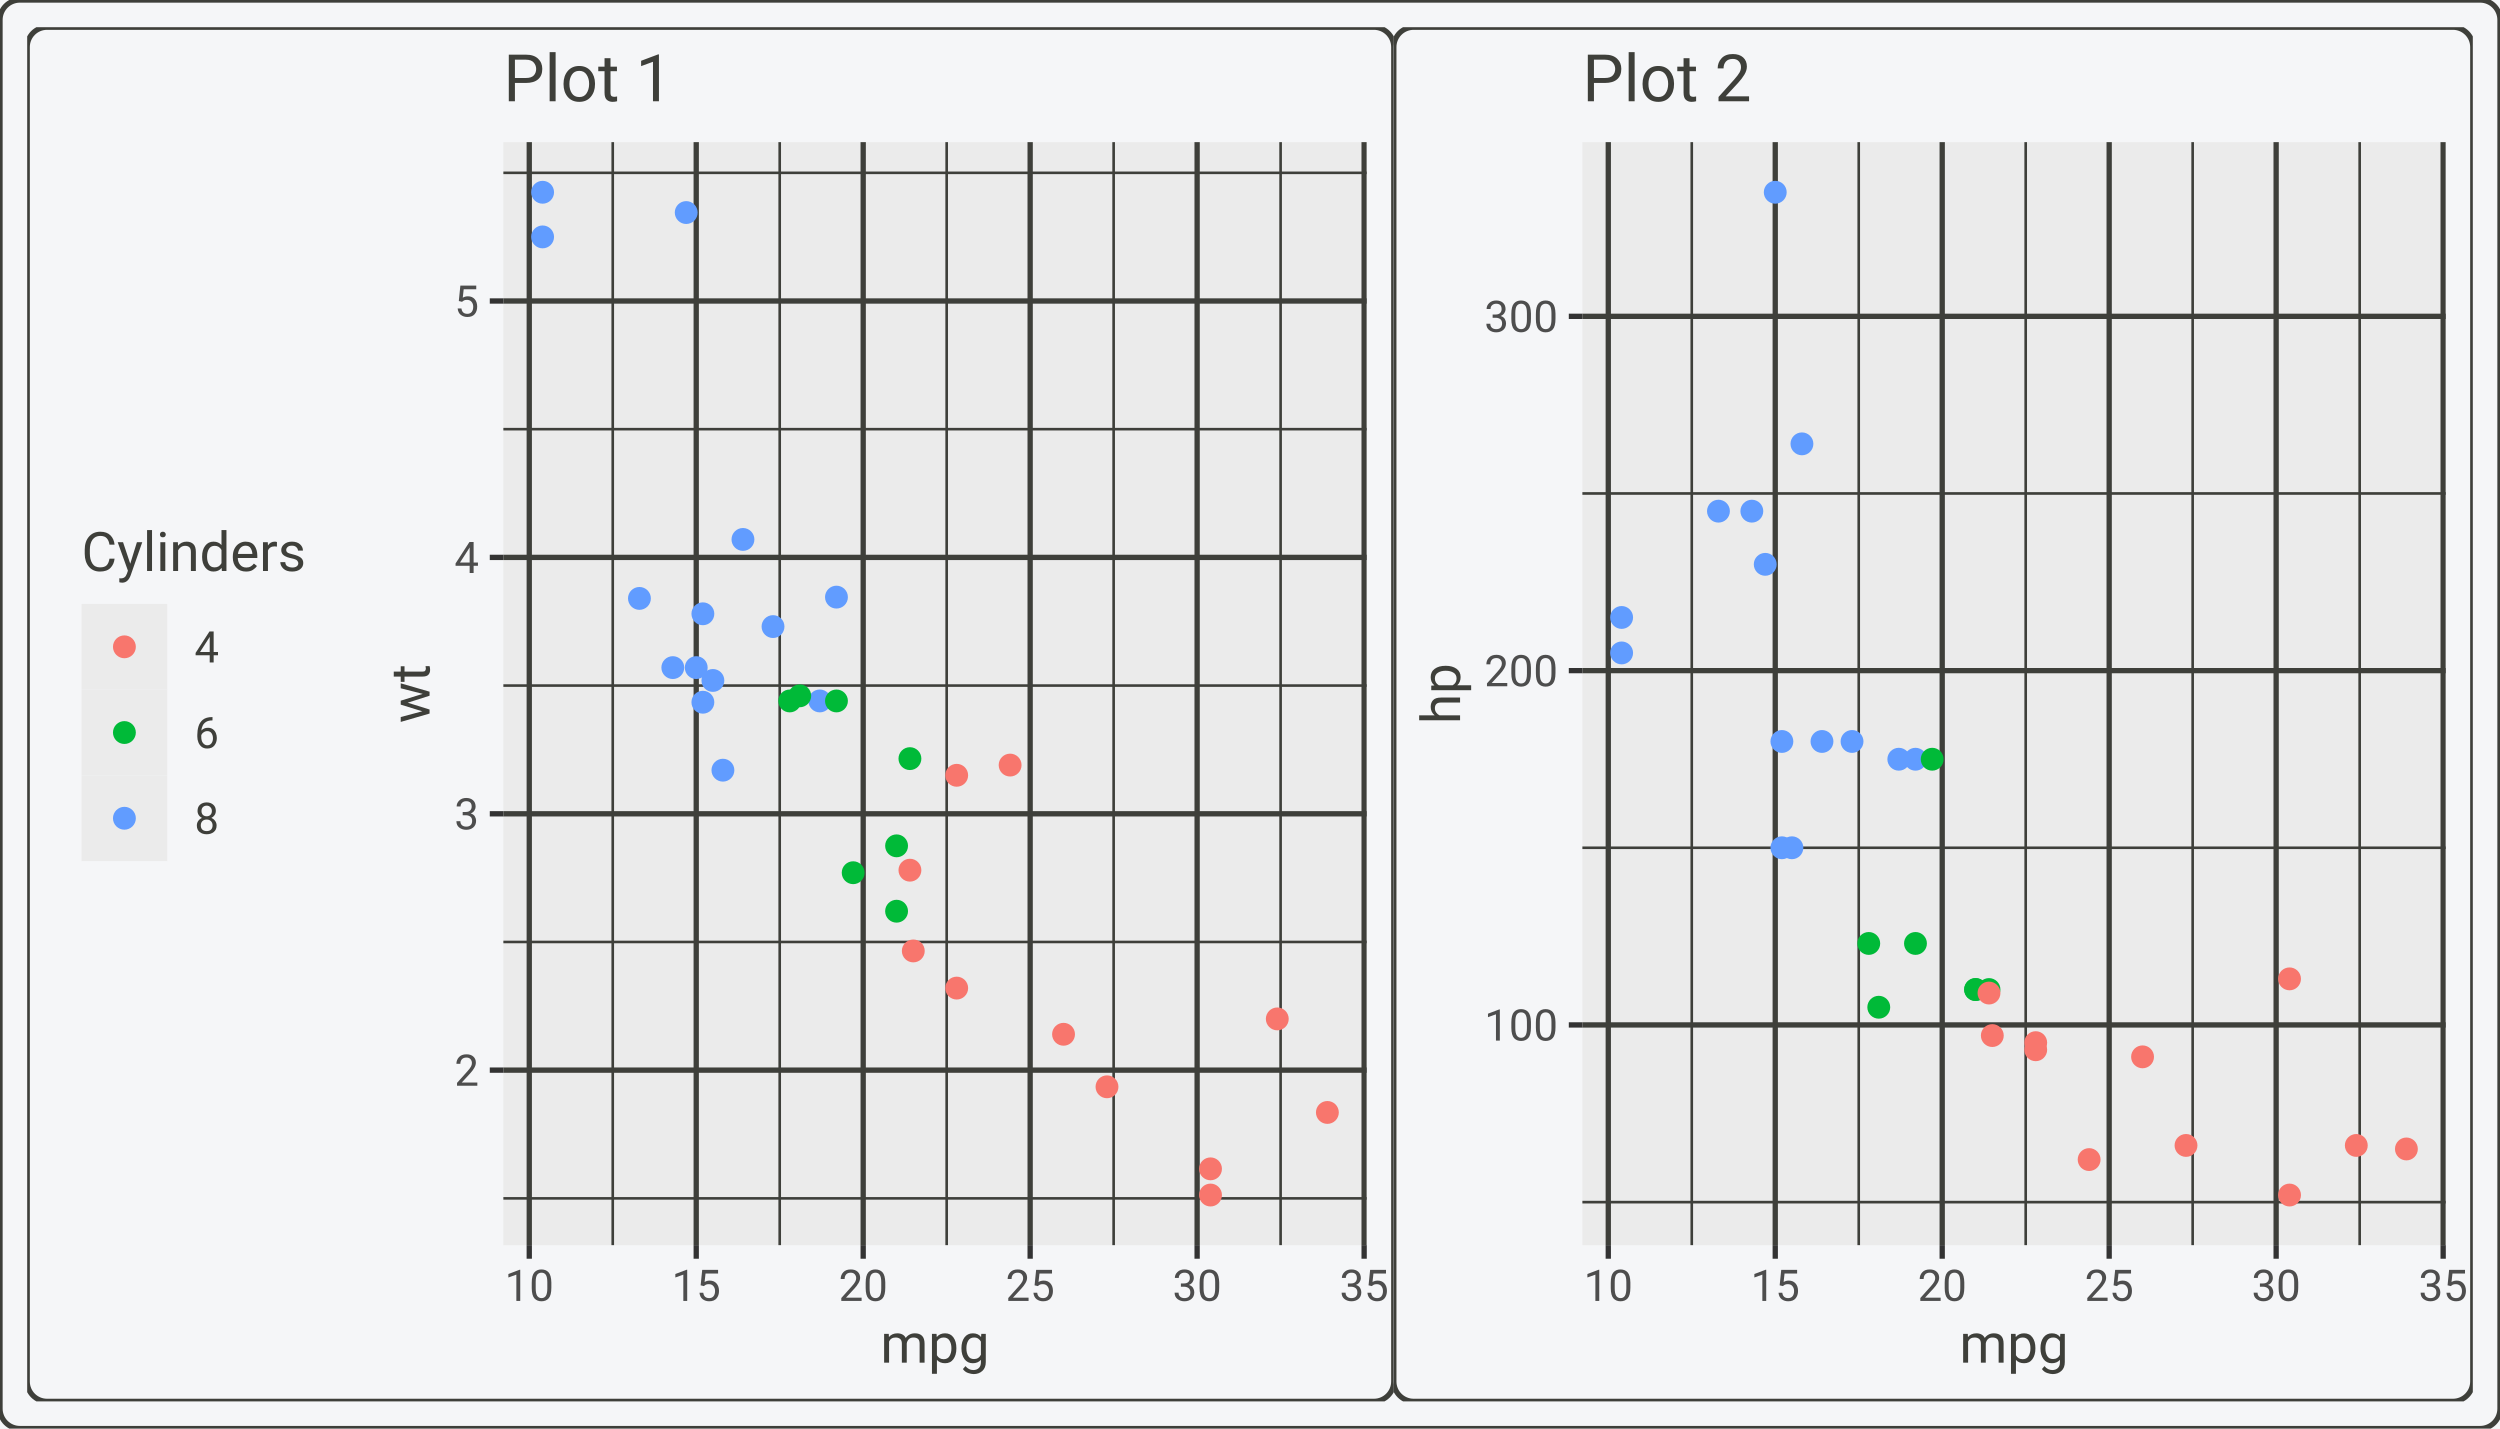
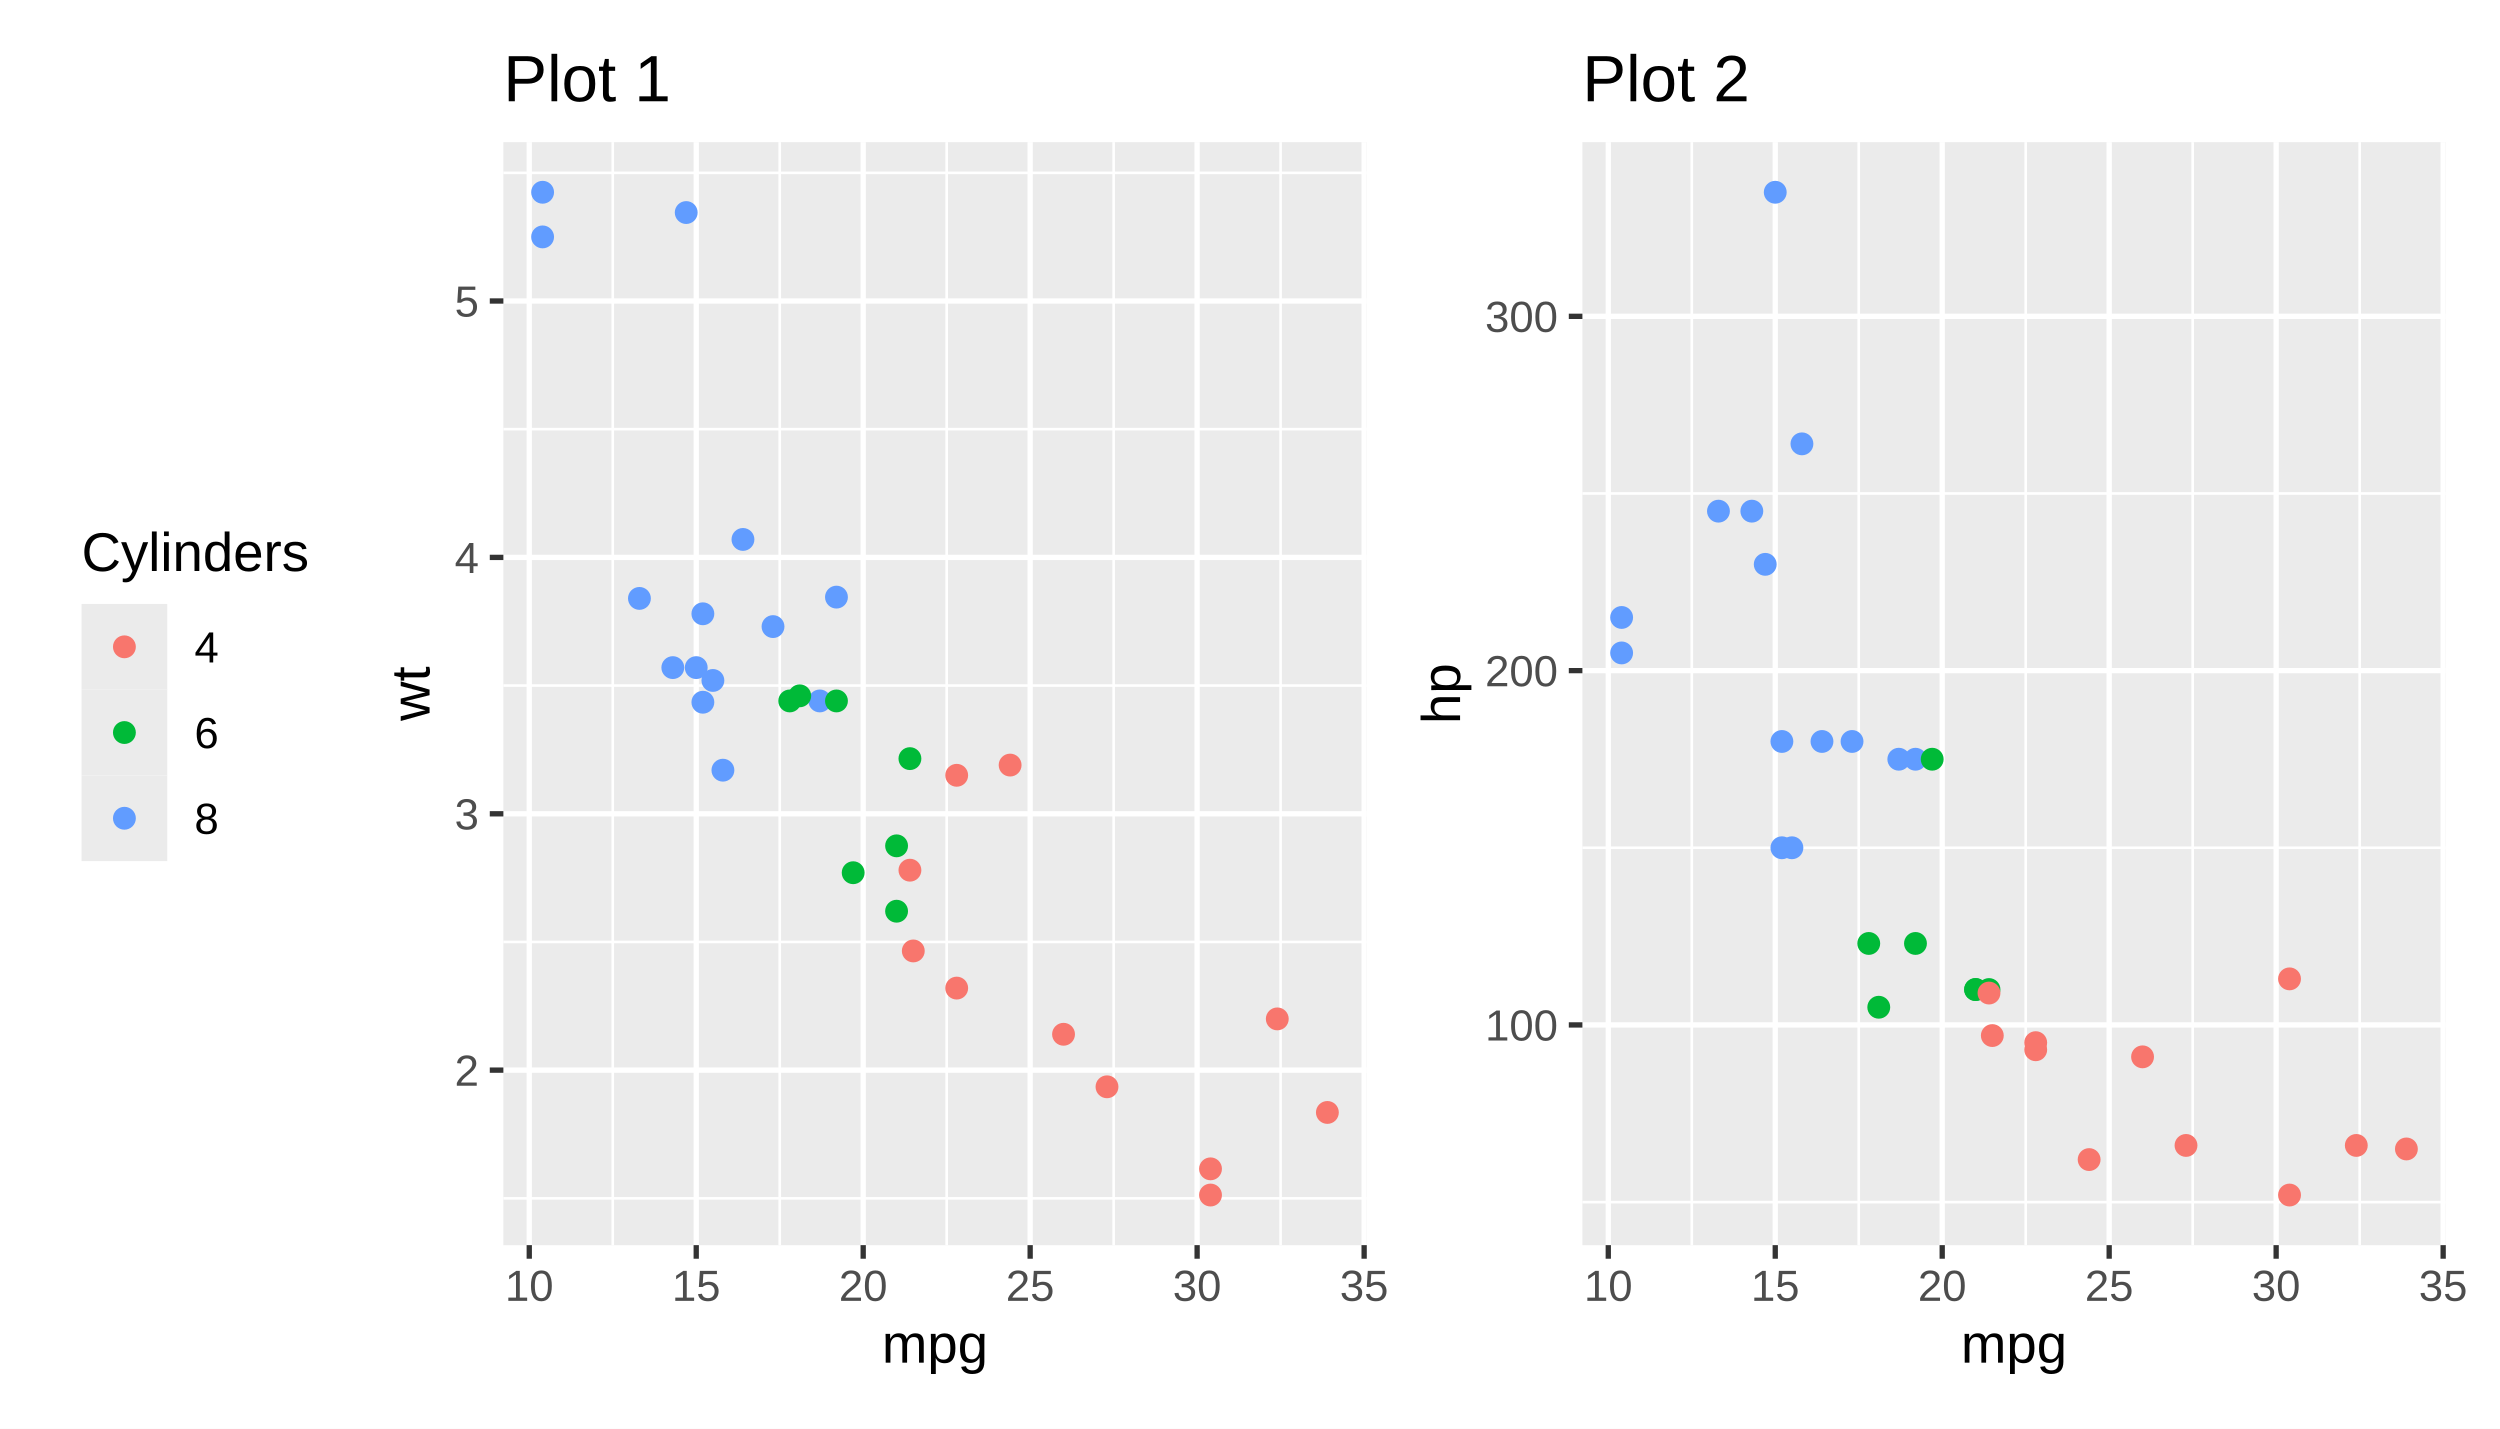
<svg xmlns="http://www.w3.org/2000/svg" width="504.00pt" height="288.00pt" viewBox="0 0 504.00 288.00">
  <g class="svglite">
    <defs>
      <style type="text/css">
-     /* theme-aware-processed */
-     .svglite line, .svglite polyline, .svglite polygon, .svglite path, .svglite circle {
+     .svglite line, .svglite polyline, .svglite polygon, .svglite path, .svglite rect, .svglite circle {
      fill: none;
-       stroke: #3E3F3A;
-       stroke-linecap: round;
-       stroke-linejoin: round;
-       stroke-miterlimit: 10.00;
-     }
-     .svglite &gt; g &gt; rect {
-       fill: none;
-       stroke: #3E3F3A;
+       stroke: #000000;
      stroke-linecap: round;
      stroke-linejoin: round;
      stroke-miterlimit: 10.00;
    }
    .svglite text {
      white-space: pre;
-       fill: #3E3F3A;
    }
    .svglite g.glyphgroup path {
      fill: inherit;
      stroke: none;
    }
  </style>
    </defs>
-     <rect class="svg-bg" width="100%" height="100%" style="stroke: none; fill: #F5F6F8;" />
+     <rect width="100%" height="100%" style="stroke: none; fill: none;" />
    <defs>
      <clipPath id="cpMC4wMHw1MDQuMDB8MC4wMHwyODguMDA=">
        <rect x="0.00" y="0.00" width="504.00" height="288.00" />
      </clipPath>
    </defs>
    <g clip-path="url(#cpMC4wMHw1MDQuMDB8MC4wMHwyODguMDA=)">
-       <rect rx="4" x="0" y="0.00" width="504.00" height="288.00" style="stroke-width: 1.07; stroke: #3E3F3A; fill: #F5F6F8;" />
+       <rect x="0" y="0.00" width="504.00" height="288.00" style="stroke-width: 1.07; stroke: #FFFFFF; fill: #FFFFFF;" />
    </g>
    <defs>
      <clipPath id="cpMTAxLjQ4fDQ5My4wNHwyOC42NnwyNTEuMDI=">
        <rect x="101.48" y="28.66" width="391.56" height="222.37" />
      </clipPath>
    </defs>
    <g clip-path="url(#cpMTAxLjQ4fDQ5My4wNHwyOC42NnwyNTEuMDI=)">
</g>
    <g clip-path="url(#cpMC4wMHw1MDQuMDB8MC4wMHwyODguMDA=)">
</g>
    <defs>
      <clipPath id="cpNS40OHwyODAuOTl8NS40OHwyODIuNTI=">
        <rect x="5.48" y="5.48" width="275.51" height="277.04" />
      </clipPath>
    </defs>
    <g clip-path="url(#cpNS40OHwyODAuOTl8NS40OHwyODIuNTI=)">
-       <rect rx="4" x="5.48" y="5.48" width="275.51" height="277.04" style="stroke-width: 1.07; stroke: #3E3F3A; fill: #F5F6F8;" />
+       <rect x="5.48" y="5.48" width="275.51" height="277.04" style="stroke-width: 1.07; stroke: #FFFFFF; fill: #FFFFFF;" />
    </g>
    <g clip-path="url(#cpMC4wMHw1MDQuMDB8MC4wMHwyODguMDA=)">
</g>
    <defs>
      <clipPath id="cpMjgwLjk5fDQ5OC41Mnw1LjQ4fDI4Mi41Mg==">
        <rect x="280.99" y="5.48" width="217.53" height="277.04" />
      </clipPath>
    </defs>
    <g clip-path="url(#cpMjgwLjk5fDQ5OC41Mnw1LjQ4fDI4Mi41Mg==)">
-       <rect rx="4" x="280.99" y="5.48" width="217.53" height="277.04" style="stroke-width: 1.07; stroke: #3E3F3A; fill: #F5F6F8;" />
+       <rect x="280.99" y="5.48" width="217.53" height="277.04" style="stroke-width: 1.07; stroke: #FFFFFF; fill: #FFFFFF;" />
    </g>
    <g clip-path="url(#cpMC4wMHw1MDQuMDB8MC4wMHwyODguMDA=)">
</g>
    <defs>
      <clipPath id="cpMTAxLjQ4fDI3NS41MXwyOC42NnwyNTEuMDI=">
        <rect x="101.48" y="28.66" width="174.03" height="222.37" />
      </clipPath>
    </defs>
    <g clip-path="url(#cpMTAxLjQ4fDI3NS41MXwyOC42NnwyNTEuMDI=)">
      <rect x="101.48" y="28.66" width="174.03" height="222.37" style="stroke-width: 1.07; stroke: none; fill: #EBEBEB;" />
-       <polyline points="101.48,241.59 275.51,241.59 " style="stroke-width: 0.53; stroke: #3E3F3A; stroke-linecap: butt;" />
-       <polyline points="101.48,189.90 275.51,189.90 " style="stroke-width: 0.53; stroke: #3E3F3A; stroke-linecap: butt;" />
-       <polyline points="101.48,138.21 275.51,138.21 " style="stroke-width: 0.53; stroke: #3E3F3A; stroke-linecap: butt;" />
-       <polyline points="101.48,86.52 275.51,86.52 " style="stroke-width: 0.53; stroke: #3E3F3A; stroke-linecap: butt;" />
-       <polyline points="101.48,34.84 275.51,34.84 " style="stroke-width: 0.53; stroke: #3E3F3A; stroke-linecap: butt;" />
-       <polyline points="123.53,251.02 123.53,28.66 " style="stroke-width: 0.53; stroke: #3E3F3A; stroke-linecap: butt;" />
-       <polyline points="157.19,251.02 157.19,28.66 " style="stroke-width: 0.53; stroke: #3E3F3A; stroke-linecap: butt;" />
-       <polyline points="190.85,251.02 190.85,28.66 " style="stroke-width: 0.53; stroke: #3E3F3A; stroke-linecap: butt;" />
-       <polyline points="224.51,251.02 224.51,28.66 " style="stroke-width: 0.53; stroke: #3E3F3A; stroke-linecap: butt;" />
-       <polyline points="258.17,251.02 258.17,28.66 " style="stroke-width: 0.53; stroke: #3E3F3A; stroke-linecap: butt;" />
-       <polyline points="101.48,215.74 275.51,215.74 " style="stroke-width: 1.07; stroke: #3E3F3A; stroke-linecap: butt;" />
-       <polyline points="101.48,164.06 275.51,164.06 " style="stroke-width: 1.07; stroke: #3E3F3A; stroke-linecap: butt;" />
-       <polyline points="101.48,112.37 275.51,112.37 " style="stroke-width: 1.07; stroke: #3E3F3A; stroke-linecap: butt;" />
-       <polyline points="101.48,60.68 275.51,60.68 " style="stroke-width: 1.07; stroke: #3E3F3A; stroke-linecap: butt;" />
-       <polyline points="106.70,251.02 106.70,28.66 " style="stroke-width: 1.07; stroke: #3E3F3A; stroke-linecap: butt;" />
-       <polyline points="140.36,251.02 140.36,28.66 " style="stroke-width: 1.07; stroke: #3E3F3A; stroke-linecap: butt;" />
-       <polyline points="174.02,251.02 174.02,28.66 " style="stroke-width: 1.07; stroke: #3E3F3A; stroke-linecap: butt;" />
-       <polyline points="207.68,251.02 207.68,28.66 " style="stroke-width: 1.07; stroke: #3E3F3A; stroke-linecap: butt;" />
-       <polyline points="241.34,251.02 241.34,28.66 " style="stroke-width: 1.07; stroke: #3E3F3A; stroke-linecap: butt;" />
-       <polyline points="275.01,251.02 275.01,28.66 " style="stroke-width: 1.07; stroke: #3E3F3A; stroke-linecap: butt;" />
+       <polyline points="101.48,241.59 275.51,241.59 " style="stroke-width: 0.53; stroke: #FFFFFF; stroke-linecap: butt;" />
+       <polyline points="101.48,189.90 275.51,189.90 " style="stroke-width: 0.53; stroke: #FFFFFF; stroke-linecap: butt;" />
+       <polyline points="101.48,138.21 275.51,138.21 " style="stroke-width: 0.53; stroke: #FFFFFF; stroke-linecap: butt;" />
+       <polyline points="101.48,86.52 275.51,86.52 " style="stroke-width: 0.53; stroke: #FFFFFF; stroke-linecap: butt;" />
+       <polyline points="101.48,34.84 275.51,34.84 " style="stroke-width: 0.53; stroke: #FFFFFF; stroke-linecap: butt;" />
+       <polyline points="123.53,251.02 123.53,28.66 " style="stroke-width: 0.53; stroke: #FFFFFF; stroke-linecap: butt;" />
+       <polyline points="157.19,251.02 157.19,28.66 " style="stroke-width: 0.53; stroke: #FFFFFF; stroke-linecap: butt;" />
+       <polyline points="190.85,251.02 190.85,28.66 " style="stroke-width: 0.53; stroke: #FFFFFF; stroke-linecap: butt;" />
+       <polyline points="224.51,251.02 224.51,28.66 " style="stroke-width: 0.53; stroke: #FFFFFF; stroke-linecap: butt;" />
+       <polyline points="258.17,251.02 258.17,28.66 " style="stroke-width: 0.53; stroke: #FFFFFF; stroke-linecap: butt;" />
+       <polyline points="101.48,215.74 275.51,215.74 " style="stroke-width: 1.07; stroke: #FFFFFF; stroke-linecap: butt;" />
+       <polyline points="101.48,164.06 275.51,164.06 " style="stroke-width: 1.07; stroke: #FFFFFF; stroke-linecap: butt;" />
+       <polyline points="101.48,112.37 275.51,112.37 " style="stroke-width: 1.07; stroke: #FFFFFF; stroke-linecap: butt;" />
+       <polyline points="101.48,60.68 275.51,60.68 " style="stroke-width: 1.07; stroke: #FFFFFF; stroke-linecap: butt;" />
+       <polyline points="106.70,251.02 106.70,28.66 " style="stroke-width: 1.07; stroke: #FFFFFF; stroke-linecap: butt;" />
+       <polyline points="140.36,251.02 140.36,28.66 " style="stroke-width: 1.07; stroke: #FFFFFF; stroke-linecap: butt;" />
+       <polyline points="174.02,251.02 174.02,28.66 " style="stroke-width: 1.07; stroke: #FFFFFF; stroke-linecap: butt;" />
+       <polyline points="207.68,251.02 207.68,28.66 " style="stroke-width: 1.07; stroke: #FFFFFF; stroke-linecap: butt;" />
+       <polyline points="241.34,251.02 241.34,28.66 " style="stroke-width: 1.07; stroke: #FFFFFF; stroke-linecap: butt;" />
+       <polyline points="275.01,251.02 275.01,28.66 " style="stroke-width: 1.07; stroke: #FFFFFF; stroke-linecap: butt;" />
      <circle cx="180.75" cy="183.70" r="1.95" style="stroke-width: 0.71; stroke: #00BA38; fill: #00BA38;" />
      <circle cx="180.75" cy="170.52" r="1.95" style="stroke-width: 0.71; stroke: #00BA38; fill: #00BA38;" />
      <circle cx="192.87" cy="199.20" r="1.95" style="stroke-width: 0.71; stroke: #F8766D; fill: #F8766D;" />
      <circle cx="183.44" cy="152.94" r="1.95" style="stroke-width: 0.71; stroke: #00BA38; fill: #00BA38;" />
      <circle cx="165.27" cy="141.31" r="1.95" style="stroke-width: 0.71; stroke: #619CFF; fill: #619CFF;" />
      <circle cx="161.23" cy="140.28" r="1.95" style="stroke-width: 0.71; stroke: #00BA38; fill: #00BA38;" />
      <circle cx="135.64" cy="134.59" r="1.95" style="stroke-width: 0.71; stroke: #619CFF; fill: #619CFF;" />
      <circle cx="203.64" cy="154.24" r="1.95" style="stroke-width: 0.71; stroke: #F8766D; fill: #F8766D;" />
      <circle cx="192.87" cy="156.30" r="1.95" style="stroke-width: 0.71; stroke: #F8766D; fill: #F8766D;" />
      <circle cx="168.63" cy="141.31" r="1.95" style="stroke-width: 0.71; stroke: #00BA38; fill: #00BA38;" />
      <circle cx="159.21" cy="141.31" r="1.95" style="stroke-width: 0.71; stroke: #00BA38; fill: #00BA38;" />
      <circle cx="149.78" cy="108.75" r="1.95" style="stroke-width: 0.71; stroke: #619CFF; fill: #619CFF;" />
      <circle cx="155.84" cy="126.32" r="1.95" style="stroke-width: 0.71; stroke: #619CFF; fill: #619CFF;" />
      <circle cx="141.70" cy="123.74" r="1.95" style="stroke-width: 0.71; stroke: #619CFF; fill: #619CFF;" />
      <circle cx="109.39" cy="47.76" r="1.95" style="stroke-width: 0.71; stroke: #619CFF; fill: #619CFF;" />
      <circle cx="109.39" cy="38.76" r="1.95" style="stroke-width: 0.71; stroke: #619CFF; fill: #619CFF;" />
      <circle cx="138.34" cy="42.85" r="1.95" style="stroke-width: 0.71; stroke: #619CFF; fill: #619CFF;" />
      <circle cx="257.50" cy="205.41" r="1.95" style="stroke-width: 0.71; stroke: #F8766D; fill: #F8766D;" />
      <circle cx="244.04" cy="235.64" r="1.95" style="stroke-width: 0.71; stroke: #F8766D; fill: #F8766D;" />
      <circle cx="267.60" cy="224.27" r="1.95" style="stroke-width: 0.71; stroke: #F8766D; fill: #F8766D;" />
      <circle cx="184.12" cy="191.71" r="1.95" style="stroke-width: 0.71; stroke: #F8766D; fill: #F8766D;" />
      <circle cx="143.72" cy="137.18" r="1.95" style="stroke-width: 0.71; stroke: #619CFF; fill: #619CFF;" />
      <circle cx="141.70" cy="141.57" r="1.95" style="stroke-width: 0.71; stroke: #619CFF; fill: #619CFF;" />
      <circle cx="128.91" cy="120.64" r="1.95" style="stroke-width: 0.71; stroke: #619CFF; fill: #619CFF;" />
      <circle cx="168.63" cy="120.38" r="1.95" style="stroke-width: 0.71; stroke: #619CFF; fill: #619CFF;" />
      <circle cx="223.17" cy="219.10" r="1.95" style="stroke-width: 0.71; stroke: #F8766D; fill: #F8766D;" />
      <circle cx="214.41" cy="208.51" r="1.95" style="stroke-width: 0.71; stroke: #F8766D; fill: #F8766D;" />
      <circle cx="244.04" cy="240.92" r="1.95" style="stroke-width: 0.71; stroke: #F8766D; fill: #F8766D;" />
      <circle cx="145.74" cy="155.27" r="1.95" style="stroke-width: 0.71; stroke: #619CFF; fill: #619CFF;" />
      <circle cx="172.00" cy="175.94" r="1.95" style="stroke-width: 0.71; stroke: #00BA38; fill: #00BA38;" />
      <circle cx="140.36" cy="134.59" r="1.95" style="stroke-width: 0.71; stroke: #619CFF; fill: #619CFF;" />
      <circle cx="183.44" cy="175.43" r="1.95" style="stroke-width: 0.71; stroke: #F8766D; fill: #F8766D;" />
    </g>
    <g clip-path="url(#cpMC4wMHw1MDQuMDB8MC4wMHwyODguMDA=)">
-       <text x="96.55" y="218.89" text-anchor="end" style="font-size: 8.80px;fill: #4D4D4D; font-family: &quot;Roboto&quot;, -apple-system, BlinkMacSystemFont, &quot;Segoe UI&quot;, system-ui, sans-serif;" textLength="4.89px" lengthAdjust="spacingAndGlyphs">2</text>
-       <text x="96.55" y="167.21" text-anchor="end" style="font-size: 8.80px;fill: #4D4D4D; font-family: &quot;Roboto&quot;, -apple-system, BlinkMacSystemFont, &quot;Segoe UI&quot;, system-ui, sans-serif;" textLength="4.89px" lengthAdjust="spacingAndGlyphs">3</text>
-       <text x="96.55" y="115.52" text-anchor="end" style="font-size: 8.80px;fill: #4D4D4D; font-family: &quot;Roboto&quot;, -apple-system, BlinkMacSystemFont, &quot;Segoe UI&quot;, system-ui, sans-serif;" textLength="4.89px" lengthAdjust="spacingAndGlyphs">4</text>
-       <text x="96.55" y="63.83" text-anchor="end" style="font-size: 8.80px;fill: #4D4D4D; font-family: &quot;Roboto&quot;, -apple-system, BlinkMacSystemFont, &quot;Segoe UI&quot;, system-ui, sans-serif;" textLength="4.89px" lengthAdjust="spacingAndGlyphs">5</text>
+       <text x="96.55" y="218.89" text-anchor="end" style="font-size: 8.80px;fill: #4D4D4D; font-family: &quot;Arial&quot;;" textLength="4.89px" lengthAdjust="spacingAndGlyphs">2</text>
+       <text x="96.55" y="167.21" text-anchor="end" style="font-size: 8.80px;fill: #4D4D4D; font-family: &quot;Arial&quot;;" textLength="4.89px" lengthAdjust="spacingAndGlyphs">3</text>
+       <text x="96.55" y="115.52" text-anchor="end" style="font-size: 8.80px;fill: #4D4D4D; font-family: &quot;Arial&quot;;" textLength="4.89px" lengthAdjust="spacingAndGlyphs">4</text>
+       <text x="96.55" y="63.83" text-anchor="end" style="font-size: 8.80px;fill: #4D4D4D; font-family: &quot;Arial&quot;;" textLength="4.89px" lengthAdjust="spacingAndGlyphs">5</text>
      <polyline points="98.74,215.74 101.48,215.74 " style="stroke-width: 1.07; stroke: #333333; stroke-linecap: butt;" />
      <polyline points="98.74,164.06 101.48,164.06 " style="stroke-width: 1.07; stroke: #333333; stroke-linecap: butt;" />
      <polyline points="98.74,112.37 101.48,112.37 " style="stroke-width: 1.07; stroke: #333333; stroke-linecap: butt;" />
      <polyline points="98.74,60.68 101.48,60.68 " style="stroke-width: 1.07; stroke: #333333; stroke-linecap: butt;" />
      <polyline points="106.70,253.76 106.70,251.02 " style="stroke-width: 1.07; stroke: #333333; stroke-linecap: butt;" />
      <polyline points="140.36,253.76 140.36,251.02 " style="stroke-width: 1.07; stroke: #333333; stroke-linecap: butt;" />
      <polyline points="174.02,253.76 174.02,251.02 " style="stroke-width: 1.07; stroke: #333333; stroke-linecap: butt;" />
      <polyline points="207.68,253.76 207.68,251.02 " style="stroke-width: 1.07; stroke: #333333; stroke-linecap: butt;" />
      <polyline points="241.34,253.76 241.34,251.02 " style="stroke-width: 1.07; stroke: #333333; stroke-linecap: butt;" />
      <polyline points="275.01,253.76 275.01,251.02 " style="stroke-width: 1.07; stroke: #333333; stroke-linecap: butt;" />
-       <text x="106.70" y="262.26" text-anchor="middle" style="font-size: 8.80px;fill: #4D4D4D; font-family: &quot;Roboto&quot;, -apple-system, BlinkMacSystemFont, &quot;Segoe UI&quot;, system-ui, sans-serif;" textLength="9.78px" lengthAdjust="spacingAndGlyphs">10</text>
-       <text x="140.36" y="262.26" text-anchor="middle" style="font-size: 8.80px;fill: #4D4D4D; font-family: &quot;Roboto&quot;, -apple-system, BlinkMacSystemFont, &quot;Segoe UI&quot;, system-ui, sans-serif;" textLength="9.78px" lengthAdjust="spacingAndGlyphs">15</text>
-       <text x="174.02" y="262.26" text-anchor="middle" style="font-size: 8.80px;fill: #4D4D4D; font-family: &quot;Roboto&quot;, -apple-system, BlinkMacSystemFont, &quot;Segoe UI&quot;, system-ui, sans-serif;" textLength="9.78px" lengthAdjust="spacingAndGlyphs">20</text>
-       <text x="207.68" y="262.26" text-anchor="middle" style="font-size: 8.80px;fill: #4D4D4D; font-family: &quot;Roboto&quot;, -apple-system, BlinkMacSystemFont, &quot;Segoe UI&quot;, system-ui, sans-serif;" textLength="9.78px" lengthAdjust="spacingAndGlyphs">25</text>
-       <text x="241.34" y="262.26" text-anchor="middle" style="font-size: 8.80px;fill: #4D4D4D; font-family: &quot;Roboto&quot;, -apple-system, BlinkMacSystemFont, &quot;Segoe UI&quot;, system-ui, sans-serif;" textLength="9.78px" lengthAdjust="spacingAndGlyphs">30</text>
-       <text x="275.01" y="262.26" text-anchor="middle" style="font-size: 8.80px;fill: #4D4D4D; font-family: &quot;Roboto&quot;, -apple-system, BlinkMacSystemFont, &quot;Segoe UI&quot;, system-ui, sans-serif;" textLength="9.78px" lengthAdjust="spacingAndGlyphs">35</text>
-       <text x="188.49" y="274.72" text-anchor="middle" style="font-size: 11.00px; font-family: &quot;Roboto&quot;, -apple-system, BlinkMacSystemFont, &quot;Segoe UI&quot;, system-ui, sans-serif;" textLength="21.41px" lengthAdjust="spacingAndGlyphs">mpg</text>
-       <text transform="translate(86.60,139.84) rotate(-90)" text-anchor="middle" style="font-size: 11.00px; font-family: &quot;Roboto&quot;, -apple-system, BlinkMacSystemFont, &quot;Segoe UI&quot;, system-ui, sans-serif;" textLength="11.00px" lengthAdjust="spacingAndGlyphs">wt</text>
-       <text x="101.48" y="20.41" style="font-size: 13.20px; font-family: &quot;Roboto&quot;, -apple-system, BlinkMacSystemFont, &quot;Segoe UI&quot;, system-ui, sans-serif;" textLength="33.70px" lengthAdjust="spacingAndGlyphs">Plot 1</text>
+       <text x="106.70" y="262.26" text-anchor="middle" style="font-size: 8.80px;fill: #4D4D4D; font-family: &quot;Arial&quot;;" textLength="9.78px" lengthAdjust="spacingAndGlyphs">10</text>
+       <text x="140.36" y="262.26" text-anchor="middle" style="font-size: 8.80px;fill: #4D4D4D; font-family: &quot;Arial&quot;;" textLength="9.78px" lengthAdjust="spacingAndGlyphs">15</text>
+       <text x="174.02" y="262.26" text-anchor="middle" style="font-size: 8.80px;fill: #4D4D4D; font-family: &quot;Arial&quot;;" textLength="9.78px" lengthAdjust="spacingAndGlyphs">20</text>
+       <text x="207.68" y="262.26" text-anchor="middle" style="font-size: 8.80px;fill: #4D4D4D; font-family: &quot;Arial&quot;;" textLength="9.78px" lengthAdjust="spacingAndGlyphs">25</text>
+       <text x="241.34" y="262.26" text-anchor="middle" style="font-size: 8.80px;fill: #4D4D4D; font-family: &quot;Arial&quot;;" textLength="9.78px" lengthAdjust="spacingAndGlyphs">30</text>
+       <text x="275.01" y="262.26" text-anchor="middle" style="font-size: 8.80px;fill: #4D4D4D; font-family: &quot;Arial&quot;;" textLength="9.78px" lengthAdjust="spacingAndGlyphs">35</text>
+       <text x="188.49" y="274.72" text-anchor="middle" style="font-size: 11.00px; font-family: &quot;Arial&quot;;" textLength="21.41px" lengthAdjust="spacingAndGlyphs">mpg</text>
+       <text transform="translate(86.60,139.84) rotate(-90)" text-anchor="middle" style="font-size: 11.00px; font-family: &quot;Arial&quot;;" textLength="11.00px" lengthAdjust="spacingAndGlyphs">wt</text>
+       <text x="101.48" y="20.41" style="font-size: 13.20px; font-family: &quot;Arial&quot;;" textLength="33.70px" lengthAdjust="spacingAndGlyphs">Plot 1</text>
    </g>
    <defs>
      <clipPath id="cpMzE5LjAxfDQ5My4wNHwyOC42NnwyNTEuMDI=">
        <rect x="319.01" y="28.66" width="174.03" height="222.37" />
      </clipPath>
    </defs>
    <g clip-path="url(#cpMzE5LjAxfDQ5My4wNHwyOC42NnwyNTEuMDI=)">
      <rect x="319.01" y="28.66" width="174.03" height="222.37" style="stroke-width: 1.07; stroke: none; fill: #EBEBEB;" />
-       <polyline points="319.01,242.35 493.04,242.35 " style="stroke-width: 0.53; stroke: #3E3F3A; stroke-linecap: butt;" />
-       <polyline points="319.01,170.91 493.04,170.91 " style="stroke-width: 0.53; stroke: #3E3F3A; stroke-linecap: butt;" />
-       <polyline points="319.01,99.48 493.04,99.48 " style="stroke-width: 0.53; stroke: #3E3F3A; stroke-linecap: butt;" />
-       <polyline points="341.06,251.02 341.06,28.66 " style="stroke-width: 0.53; stroke: #3E3F3A; stroke-linecap: butt;" />
-       <polyline points="374.72,251.02 374.72,28.66 " style="stroke-width: 0.53; stroke: #3E3F3A; stroke-linecap: butt;" />
-       <polyline points="408.38,251.02 408.38,28.66 " style="stroke-width: 0.53; stroke: #3E3F3A; stroke-linecap: butt;" />
-       <polyline points="442.04,251.02 442.04,28.66 " style="stroke-width: 0.53; stroke: #3E3F3A; stroke-linecap: butt;" />
-       <polyline points="475.71,251.02 475.71,28.66 " style="stroke-width: 0.53; stroke: #3E3F3A; stroke-linecap: butt;" />
-       <polyline points="319.01,206.63 493.04,206.63 " style="stroke-width: 1.07; stroke: #3E3F3A; stroke-linecap: butt;" />
-       <polyline points="319.01,135.20 493.04,135.20 " style="stroke-width: 1.07; stroke: #3E3F3A; stroke-linecap: butt;" />
-       <polyline points="319.01,63.77 493.04,63.77 " style="stroke-width: 1.07; stroke: #3E3F3A; stroke-linecap: butt;" />
-       <polyline points="324.23,251.02 324.23,28.66 " style="stroke-width: 1.07; stroke: #3E3F3A; stroke-linecap: butt;" />
-       <polyline points="357.89,251.02 357.89,28.66 " style="stroke-width: 1.07; stroke: #3E3F3A; stroke-linecap: butt;" />
-       <polyline points="391.55,251.02 391.55,28.66 " style="stroke-width: 1.07; stroke: #3E3F3A; stroke-linecap: butt;" />
-       <polyline points="425.21,251.02 425.21,28.66 " style="stroke-width: 1.07; stroke: #3E3F3A; stroke-linecap: butt;" />
-       <polyline points="458.87,251.02 458.87,28.66 " style="stroke-width: 1.07; stroke: #3E3F3A; stroke-linecap: butt;" />
-       <polyline points="492.54,251.02 492.54,28.66 " style="stroke-width: 1.07; stroke: #3E3F3A; stroke-linecap: butt;" />
+       <polyline points="319.01,242.35 493.04,242.35 " style="stroke-width: 0.53; stroke: #FFFFFF; stroke-linecap: butt;" />
+       <polyline points="319.01,170.91 493.04,170.91 " style="stroke-width: 0.53; stroke: #FFFFFF; stroke-linecap: butt;" />
+       <polyline points="319.01,99.48 493.04,99.48 " style="stroke-width: 0.53; stroke: #FFFFFF; stroke-linecap: butt;" />
+       <polyline points="341.06,251.02 341.06,28.66 " style="stroke-width: 0.53; stroke: #FFFFFF; stroke-linecap: butt;" />
+       <polyline points="374.72,251.02 374.72,28.66 " style="stroke-width: 0.53; stroke: #FFFFFF; stroke-linecap: butt;" />
+       <polyline points="408.38,251.02 408.38,28.66 " style="stroke-width: 0.53; stroke: #FFFFFF; stroke-linecap: butt;" />
+       <polyline points="442.04,251.02 442.04,28.66 " style="stroke-width: 0.53; stroke: #FFFFFF; stroke-linecap: butt;" />
+       <polyline points="475.71,251.02 475.71,28.66 " style="stroke-width: 0.53; stroke: #FFFFFF; stroke-linecap: butt;" />
+       <polyline points="319.01,206.63 493.04,206.63 " style="stroke-width: 1.07; stroke: #FFFFFF; stroke-linecap: butt;" />
+       <polyline points="319.01,135.20 493.04,135.20 " style="stroke-width: 1.07; stroke: #FFFFFF; stroke-linecap: butt;" />
+       <polyline points="319.01,63.77 493.04,63.77 " style="stroke-width: 1.07; stroke: #FFFFFF; stroke-linecap: butt;" />
+       <polyline points="324.23,251.02 324.23,28.66 " style="stroke-width: 1.07; stroke: #FFFFFF; stroke-linecap: butt;" />
+       <polyline points="357.89,251.02 357.89,28.66 " style="stroke-width: 1.07; stroke: #FFFFFF; stroke-linecap: butt;" />
+       <polyline points="391.55,251.02 391.55,28.66 " style="stroke-width: 1.07; stroke: #FFFFFF; stroke-linecap: butt;" />
+       <polyline points="425.21,251.02 425.21,28.66 " style="stroke-width: 1.07; stroke: #FFFFFF; stroke-linecap: butt;" />
+       <polyline points="458.87,251.02 458.87,28.66 " style="stroke-width: 1.07; stroke: #FFFFFF; stroke-linecap: butt;" />
+       <polyline points="492.54,251.02 492.54,28.66 " style="stroke-width: 1.07; stroke: #FFFFFF; stroke-linecap: butt;" />
      <circle cx="398.28" cy="199.49" r="1.95" style="stroke-width: 0.71; stroke: #00BA38; fill: #00BA38;" />
      <circle cx="398.28" cy="199.49" r="1.95" style="stroke-width: 0.71; stroke: #00BA38; fill: #00BA38;" />
      <circle cx="410.40" cy="211.63" r="1.95" style="stroke-width: 0.71; stroke: #F8766D; fill: #F8766D;" />
      <circle cx="400.98" cy="199.49" r="1.95" style="stroke-width: 0.71; stroke: #00BA38; fill: #00BA38;" />
      <circle cx="382.80" cy="153.06" r="1.95" style="stroke-width: 0.71; stroke: #619CFF; fill: #619CFF;" />
      <circle cx="378.76" cy="203.06" r="1.95" style="stroke-width: 0.71; stroke: #00BA38; fill: #00BA38;" />
      <circle cx="353.17" cy="103.05" r="1.95" style="stroke-width: 0.71; stroke: #619CFF; fill: #619CFF;" />
      <circle cx="421.17" cy="233.77" r="1.95" style="stroke-width: 0.71; stroke: #F8766D; fill: #F8766D;" />
      <circle cx="410.40" cy="210.20" r="1.95" style="stroke-width: 0.71; stroke: #F8766D; fill: #F8766D;" />
      <circle cx="386.16" cy="190.20" r="1.95" style="stroke-width: 0.71; stroke: #00BA38; fill: #00BA38;" />
      <circle cx="376.74" cy="190.20" r="1.95" style="stroke-width: 0.71; stroke: #00BA38; fill: #00BA38;" />
      <circle cx="367.31" cy="149.48" r="1.95" style="stroke-width: 0.71; stroke: #619CFF; fill: #619CFF;" />
      <circle cx="373.37" cy="149.48" r="1.95" style="stroke-width: 0.71; stroke: #619CFF; fill: #619CFF;" />
      <circle cx="359.23" cy="149.48" r="1.95" style="stroke-width: 0.71; stroke: #619CFF; fill: #619CFF;" />
      <circle cx="326.92" cy="131.63" r="1.95" style="stroke-width: 0.71; stroke: #619CFF; fill: #619CFF;" />
      <circle cx="326.92" cy="124.48" r="1.95" style="stroke-width: 0.71; stroke: #619CFF; fill: #619CFF;" />
      <circle cx="355.87" cy="113.77" r="1.95" style="stroke-width: 0.71; stroke: #619CFF; fill: #619CFF;" />
      <circle cx="475.03" cy="230.92" r="1.95" style="stroke-width: 0.71; stroke: #F8766D; fill: #F8766D;" />
      <circle cx="461.57" cy="240.92" r="1.95" style="stroke-width: 0.71; stroke: #F8766D; fill: #F8766D;" />
      <circle cx="485.13" cy="231.63" r="1.95" style="stroke-width: 0.71; stroke: #F8766D; fill: #F8766D;" />
      <circle cx="401.65" cy="208.77" r="1.95" style="stroke-width: 0.71; stroke: #F8766D; fill: #F8766D;" />
      <circle cx="361.25" cy="170.91" r="1.95" style="stroke-width: 0.71; stroke: #619CFF; fill: #619CFF;" />
      <circle cx="359.23" cy="170.91" r="1.95" style="stroke-width: 0.71; stroke: #619CFF; fill: #619CFF;" />
      <circle cx="346.44" cy="103.05" r="1.95" style="stroke-width: 0.71; stroke: #619CFF; fill: #619CFF;" />
      <circle cx="386.16" cy="153.06" r="1.95" style="stroke-width: 0.71; stroke: #619CFF; fill: #619CFF;" />
      <circle cx="440.70" cy="230.92" r="1.95" style="stroke-width: 0.71; stroke: #F8766D; fill: #F8766D;" />
      <circle cx="431.94" cy="213.06" r="1.95" style="stroke-width: 0.71; stroke: #F8766D; fill: #F8766D;" />
      <circle cx="461.57" cy="197.34" r="1.95" style="stroke-width: 0.71; stroke: #F8766D; fill: #F8766D;" />
      <circle cx="363.27" cy="89.48" r="1.95" style="stroke-width: 0.71; stroke: #619CFF; fill: #619CFF;" />
      <circle cx="389.53" cy="153.06" r="1.95" style="stroke-width: 0.71; stroke: #00BA38; fill: #00BA38;" />
      <circle cx="357.89" cy="38.76" r="1.95" style="stroke-width: 0.71; stroke: #619CFF; fill: #619CFF;" />
      <circle cx="400.98" cy="200.20" r="1.95" style="stroke-width: 0.71; stroke: #F8766D; fill: #F8766D;" />
    </g>
    <g clip-path="url(#cpMC4wMHw1MDQuMDB8MC4wMHwyODguMDA=)">
-       <text x="314.08" y="209.78" text-anchor="end" style="font-size: 8.80px;fill: #4D4D4D; font-family: &quot;Roboto&quot;, -apple-system, BlinkMacSystemFont, &quot;Segoe UI&quot;, system-ui, sans-serif;" textLength="14.67px" lengthAdjust="spacingAndGlyphs">100</text>
-       <text x="314.08" y="138.35" text-anchor="end" style="font-size: 8.80px;fill: #4D4D4D; font-family: &quot;Roboto&quot;, -apple-system, BlinkMacSystemFont, &quot;Segoe UI&quot;, system-ui, sans-serif;" textLength="14.67px" lengthAdjust="spacingAndGlyphs">200</text>
-       <text x="314.08" y="66.92" text-anchor="end" style="font-size: 8.80px;fill: #4D4D4D; font-family: &quot;Roboto&quot;, -apple-system, BlinkMacSystemFont, &quot;Segoe UI&quot;, system-ui, sans-serif;" textLength="14.67px" lengthAdjust="spacingAndGlyphs">300</text>
+       <text x="314.08" y="209.78" text-anchor="end" style="font-size: 8.80px;fill: #4D4D4D; font-family: &quot;Arial&quot;;" textLength="14.67px" lengthAdjust="spacingAndGlyphs">100</text>
+       <text x="314.08" y="138.35" text-anchor="end" style="font-size: 8.80px;fill: #4D4D4D; font-family: &quot;Arial&quot;;" textLength="14.67px" lengthAdjust="spacingAndGlyphs">200</text>
+       <text x="314.08" y="66.92" text-anchor="end" style="font-size: 8.80px;fill: #4D4D4D; font-family: &quot;Arial&quot;;" textLength="14.67px" lengthAdjust="spacingAndGlyphs">300</text>
      <polyline points="316.27,206.63 319.01,206.63 " style="stroke-width: 1.07; stroke: #333333; stroke-linecap: butt;" />
      <polyline points="316.27,135.20 319.01,135.20 " style="stroke-width: 1.07; stroke: #333333; stroke-linecap: butt;" />
      <polyline points="316.27,63.77 319.01,63.77 " style="stroke-width: 1.07; stroke: #333333; stroke-linecap: butt;" />
      <polyline points="324.23,253.76 324.23,251.02 " style="stroke-width: 1.07; stroke: #333333; stroke-linecap: butt;" />
      <polyline points="357.89,253.76 357.89,251.02 " style="stroke-width: 1.07; stroke: #333333; stroke-linecap: butt;" />
      <polyline points="391.55,253.76 391.55,251.02 " style="stroke-width: 1.07; stroke: #333333; stroke-linecap: butt;" />
      <polyline points="425.21,253.76 425.21,251.02 " style="stroke-width: 1.07; stroke: #333333; stroke-linecap: butt;" />
      <polyline points="458.87,253.76 458.87,251.02 " style="stroke-width: 1.07; stroke: #333333; stroke-linecap: butt;" />
      <polyline points="492.54,253.76 492.54,251.02 " style="stroke-width: 1.07; stroke: #333333; stroke-linecap: butt;" />
-       <text x="324.23" y="262.26" text-anchor="middle" style="font-size: 8.80px;fill: #4D4D4D; font-family: &quot;Roboto&quot;, -apple-system, BlinkMacSystemFont, &quot;Segoe UI&quot;, system-ui, sans-serif;" textLength="9.78px" lengthAdjust="spacingAndGlyphs">10</text>
-       <text x="357.89" y="262.26" text-anchor="middle" style="font-size: 8.80px;fill: #4D4D4D; font-family: &quot;Roboto&quot;, -apple-system, BlinkMacSystemFont, &quot;Segoe UI&quot;, system-ui, sans-serif;" textLength="9.78px" lengthAdjust="spacingAndGlyphs">15</text>
-       <text x="391.55" y="262.26" text-anchor="middle" style="font-size: 8.80px;fill: #4D4D4D; font-family: &quot;Roboto&quot;, -apple-system, BlinkMacSystemFont, &quot;Segoe UI&quot;, system-ui, sans-serif;" textLength="9.78px" lengthAdjust="spacingAndGlyphs">20</text>
-       <text x="425.21" y="262.26" text-anchor="middle" style="font-size: 8.80px;fill: #4D4D4D; font-family: &quot;Roboto&quot;, -apple-system, BlinkMacSystemFont, &quot;Segoe UI&quot;, system-ui, sans-serif;" textLength="9.78px" lengthAdjust="spacingAndGlyphs">25</text>
-       <text x="458.87" y="262.26" text-anchor="middle" style="font-size: 8.80px;fill: #4D4D4D; font-family: &quot;Roboto&quot;, -apple-system, BlinkMacSystemFont, &quot;Segoe UI&quot;, system-ui, sans-serif;" textLength="9.78px" lengthAdjust="spacingAndGlyphs">30</text>
-       <text x="492.54" y="262.26" text-anchor="middle" style="font-size: 8.80px;fill: #4D4D4D; font-family: &quot;Roboto&quot;, -apple-system, BlinkMacSystemFont, &quot;Segoe UI&quot;, system-ui, sans-serif;" textLength="9.78px" lengthAdjust="spacingAndGlyphs">35</text>
-       <text x="406.02" y="274.72" text-anchor="middle" style="font-size: 11.00px; font-family: &quot;Roboto&quot;, -apple-system, BlinkMacSystemFont, &quot;Segoe UI&quot;, system-ui, sans-serif;" textLength="21.41px" lengthAdjust="spacingAndGlyphs">mpg</text>
-       <text transform="translate(294.35,139.84) rotate(-90)" text-anchor="middle" style="font-size: 11.00px; font-family: &quot;Roboto&quot;, -apple-system, BlinkMacSystemFont, &quot;Segoe UI&quot;, system-ui, sans-serif;" textLength="12.25px" lengthAdjust="spacingAndGlyphs">hp</text>
-       <text x="319.01" y="20.41" style="font-size: 13.20px; font-family: &quot;Roboto&quot;, -apple-system, BlinkMacSystemFont, &quot;Segoe UI&quot;, system-ui, sans-serif;" textLength="33.70px" lengthAdjust="spacingAndGlyphs">Plot 2</text>
-       <rect rx="4" x="10.96" y="100.60" width="56.80" height="78.47" style="stroke-width: 1.07; stroke: none; fill: #F5F6F8;" />
-       <text x="16.44" y="115.12" style="font-size: 11.00px; font-family: &quot;Roboto&quot;, -apple-system, BlinkMacSystemFont, &quot;Segoe UI&quot;, system-ui, sans-serif;" textLength="45.84px" lengthAdjust="spacingAndGlyphs">Cylinders</text>
+       <text x="324.23" y="262.26" text-anchor="middle" style="font-size: 8.80px;fill: #4D4D4D; font-family: &quot;Arial&quot;;" textLength="9.78px" lengthAdjust="spacingAndGlyphs">10</text>
+       <text x="357.89" y="262.26" text-anchor="middle" style="font-size: 8.80px;fill: #4D4D4D; font-family: &quot;Arial&quot;;" textLength="9.78px" lengthAdjust="spacingAndGlyphs">15</text>
+       <text x="391.55" y="262.26" text-anchor="middle" style="font-size: 8.80px;fill: #4D4D4D; font-family: &quot;Arial&quot;;" textLength="9.78px" lengthAdjust="spacingAndGlyphs">20</text>
+       <text x="425.21" y="262.26" text-anchor="middle" style="font-size: 8.80px;fill: #4D4D4D; font-family: &quot;Arial&quot;;" textLength="9.78px" lengthAdjust="spacingAndGlyphs">25</text>
+       <text x="458.87" y="262.26" text-anchor="middle" style="font-size: 8.80px;fill: #4D4D4D; font-family: &quot;Arial&quot;;" textLength="9.78px" lengthAdjust="spacingAndGlyphs">30</text>
+       <text x="492.54" y="262.26" text-anchor="middle" style="font-size: 8.80px;fill: #4D4D4D; font-family: &quot;Arial&quot;;" textLength="9.78px" lengthAdjust="spacingAndGlyphs">35</text>
+       <text x="406.02" y="274.72" text-anchor="middle" style="font-size: 11.00px; font-family: &quot;Arial&quot;;" textLength="21.41px" lengthAdjust="spacingAndGlyphs">mpg</text>
+       <text transform="translate(294.35,139.84) rotate(-90)" text-anchor="middle" style="font-size: 11.00px; font-family: &quot;Arial&quot;;" textLength="12.25px" lengthAdjust="spacingAndGlyphs">hp</text>
+       <text x="319.01" y="20.41" style="font-size: 13.20px; font-family: &quot;Arial&quot;;" textLength="33.70px" lengthAdjust="spacingAndGlyphs">Plot 2</text>
+       <rect x="10.96" y="100.60" width="56.80" height="78.47" style="stroke-width: 1.07; stroke: none; fill: #FFFFFF;" />
+       <text x="16.44" y="115.12" style="font-size: 11.00px; font-family: &quot;Arial&quot;;" textLength="45.84px" lengthAdjust="spacingAndGlyphs">Cylinders</text>
      <rect x="16.44" y="121.76" width="17.28" height="17.28" style="stroke-width: 1.07; stroke: none; fill: #EBEBEB;" />
      <circle cx="25.08" cy="130.40" r="1.95" style="stroke-width: 0.71; stroke: #F8766D; fill: #F8766D;" />
      <rect x="16.44" y="139.04" width="17.28" height="17.28" style="stroke-width: 1.07; stroke: none; fill: #EBEBEB;" />
      <circle cx="25.08" cy="147.68" r="1.95" style="stroke-width: 0.71; stroke: #00BA38; fill: #00BA38;" />
      <rect x="16.44" y="156.32" width="17.28" height="17.28" style="stroke-width: 1.07; stroke: none; fill: #EBEBEB;" />
      <circle cx="25.08" cy="164.96" r="1.95" style="stroke-width: 0.71; stroke: #619CFF; fill: #619CFF;" />
-       <text x="39.20" y="133.55" style="font-size: 8.80px; font-family: &quot;Roboto&quot;, -apple-system, BlinkMacSystemFont, &quot;Segoe UI&quot;, system-ui, sans-serif;" textLength="4.89px" lengthAdjust="spacingAndGlyphs">4</text>
-       <text x="39.20" y="150.83" style="font-size: 8.80px; font-family: &quot;Roboto&quot;, -apple-system, BlinkMacSystemFont, &quot;Segoe UI&quot;, system-ui, sans-serif;" textLength="4.89px" lengthAdjust="spacingAndGlyphs">6</text>
-       <text x="39.20" y="168.11" style="font-size: 8.80px; font-family: &quot;Roboto&quot;, -apple-system, BlinkMacSystemFont, &quot;Segoe UI&quot;, system-ui, sans-serif;" textLength="4.89px" lengthAdjust="spacingAndGlyphs">8</text>
+       <text x="39.20" y="133.55" style="font-size: 8.80px; font-family: &quot;Arial&quot;;" textLength="4.89px" lengthAdjust="spacingAndGlyphs">4</text>
+       <text x="39.20" y="150.83" style="font-size: 8.80px; font-family: &quot;Arial&quot;;" textLength="4.89px" lengthAdjust="spacingAndGlyphs">6</text>
+       <text x="39.20" y="168.11" style="font-size: 8.80px; font-family: &quot;Arial&quot;;" textLength="4.89px" lengthAdjust="spacingAndGlyphs">8</text>
    </g>
  </g>
</svg>
